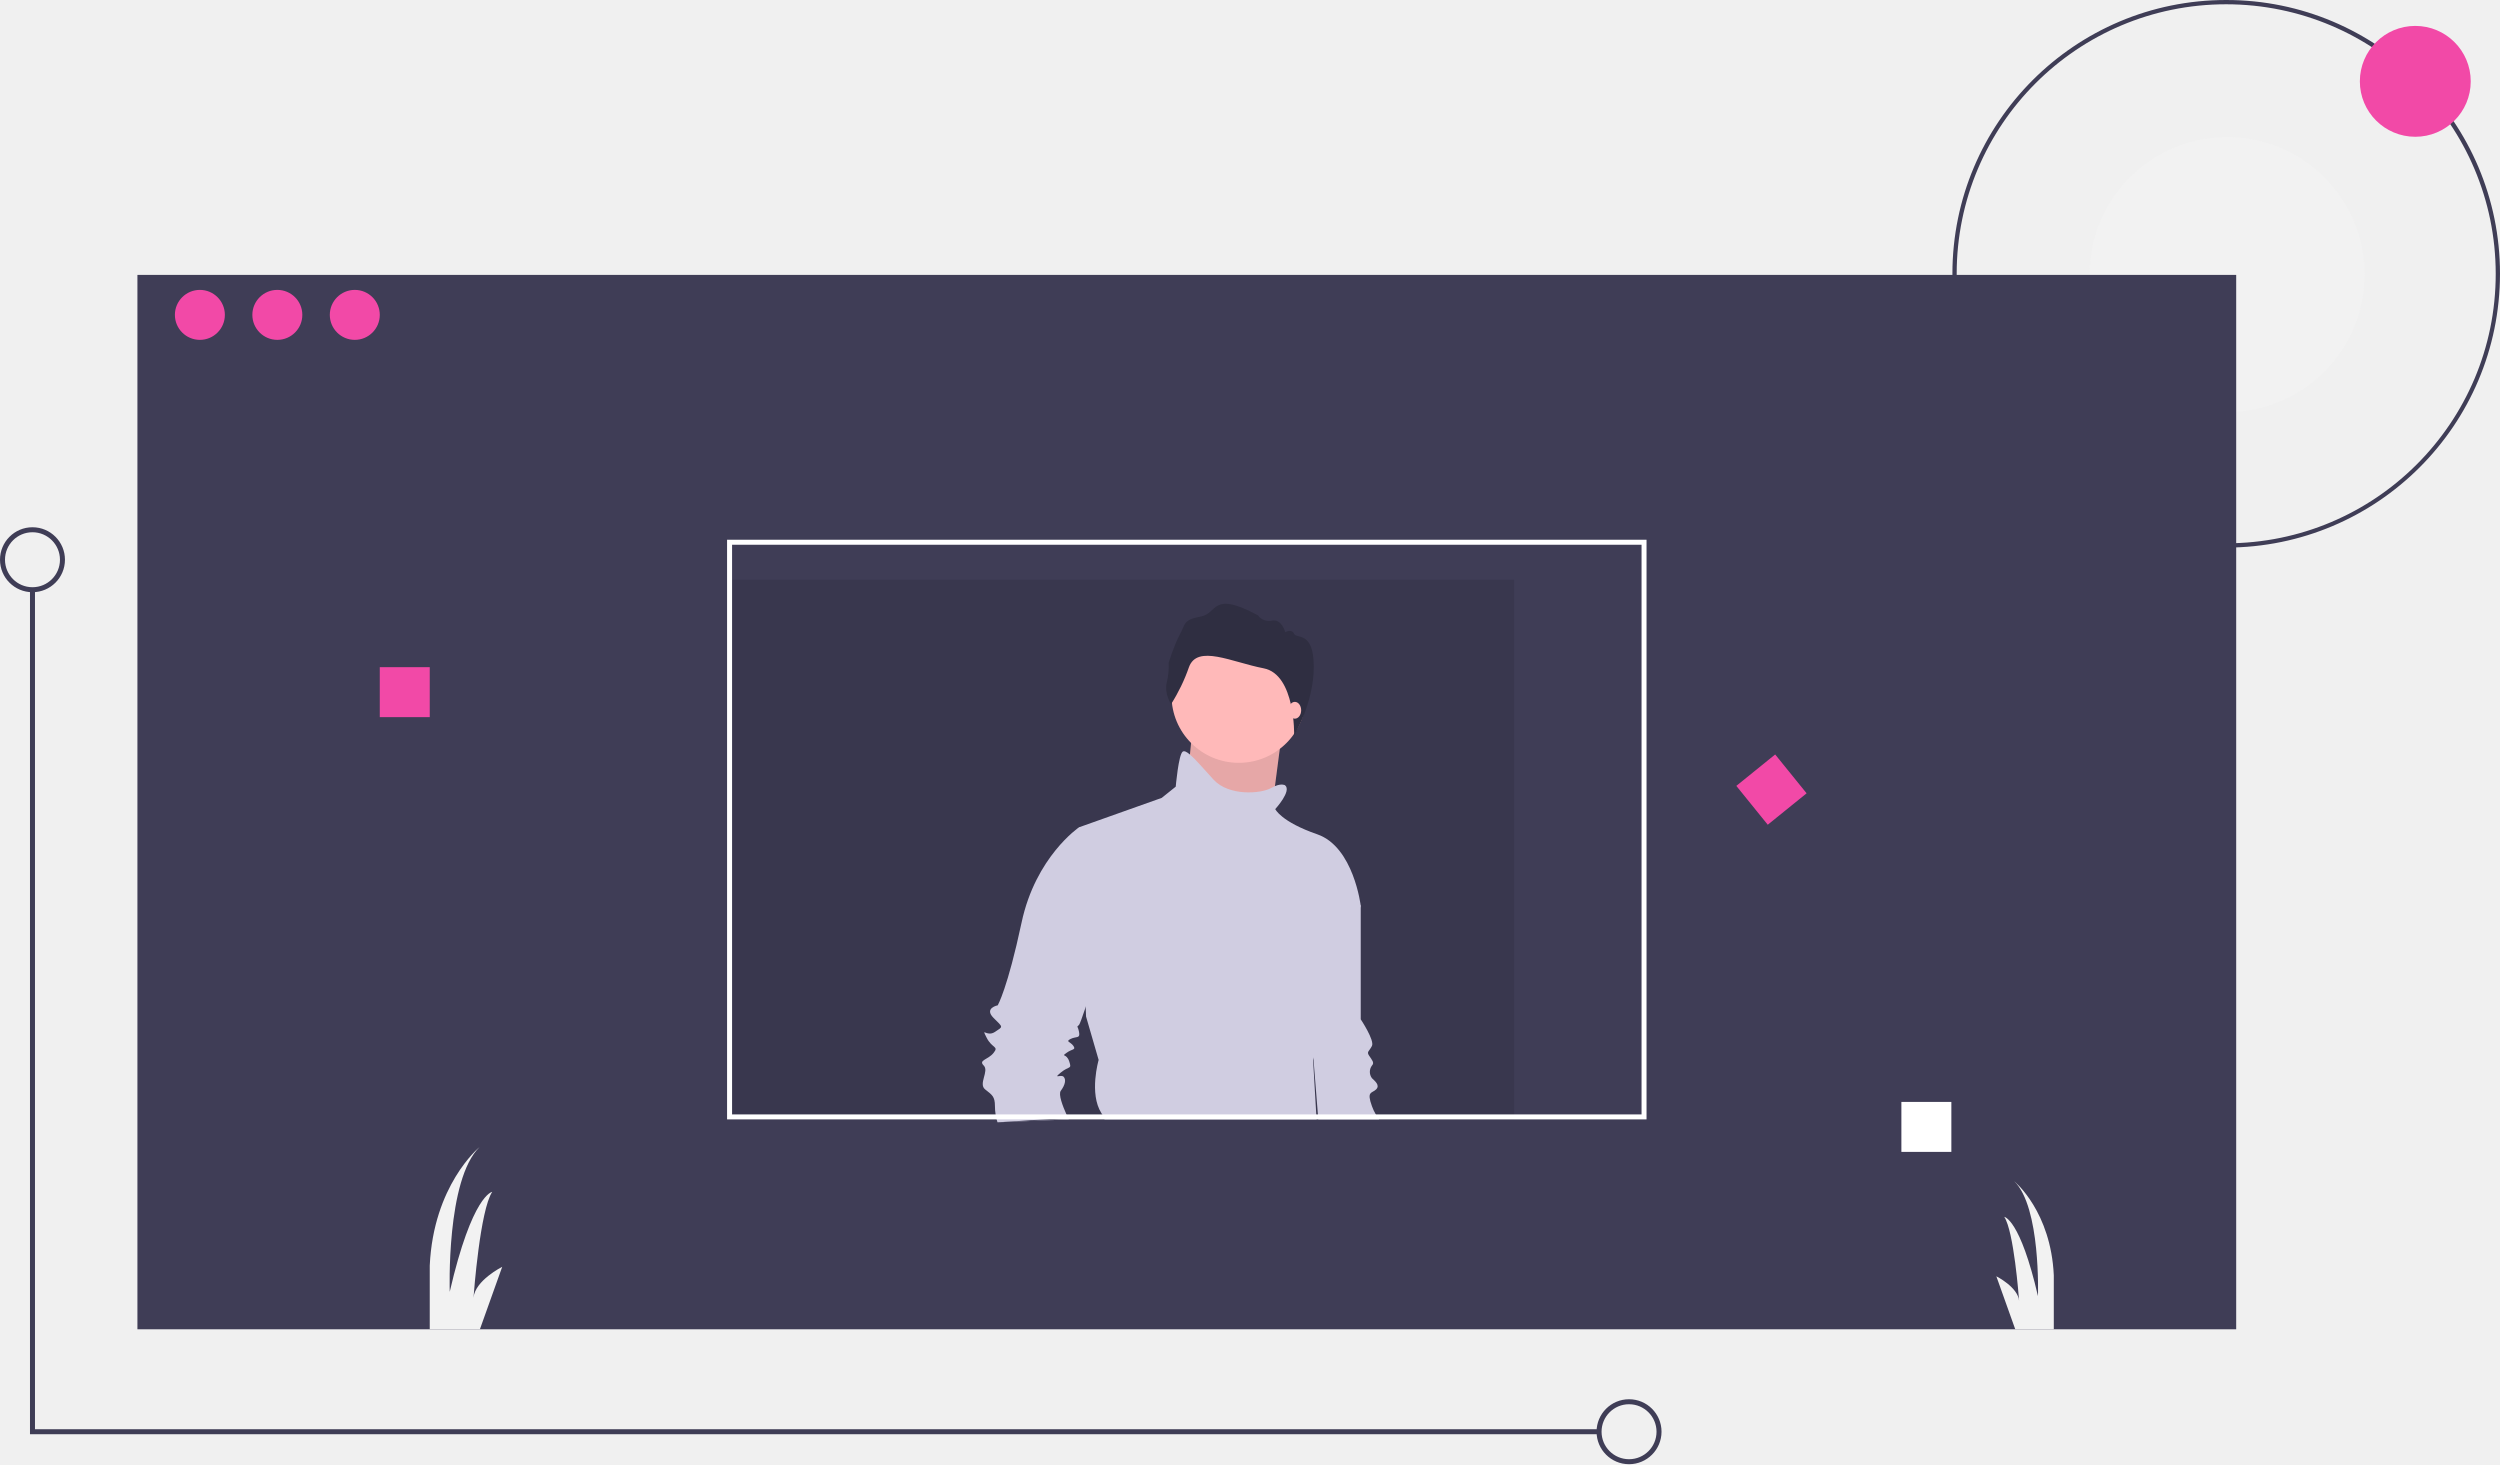
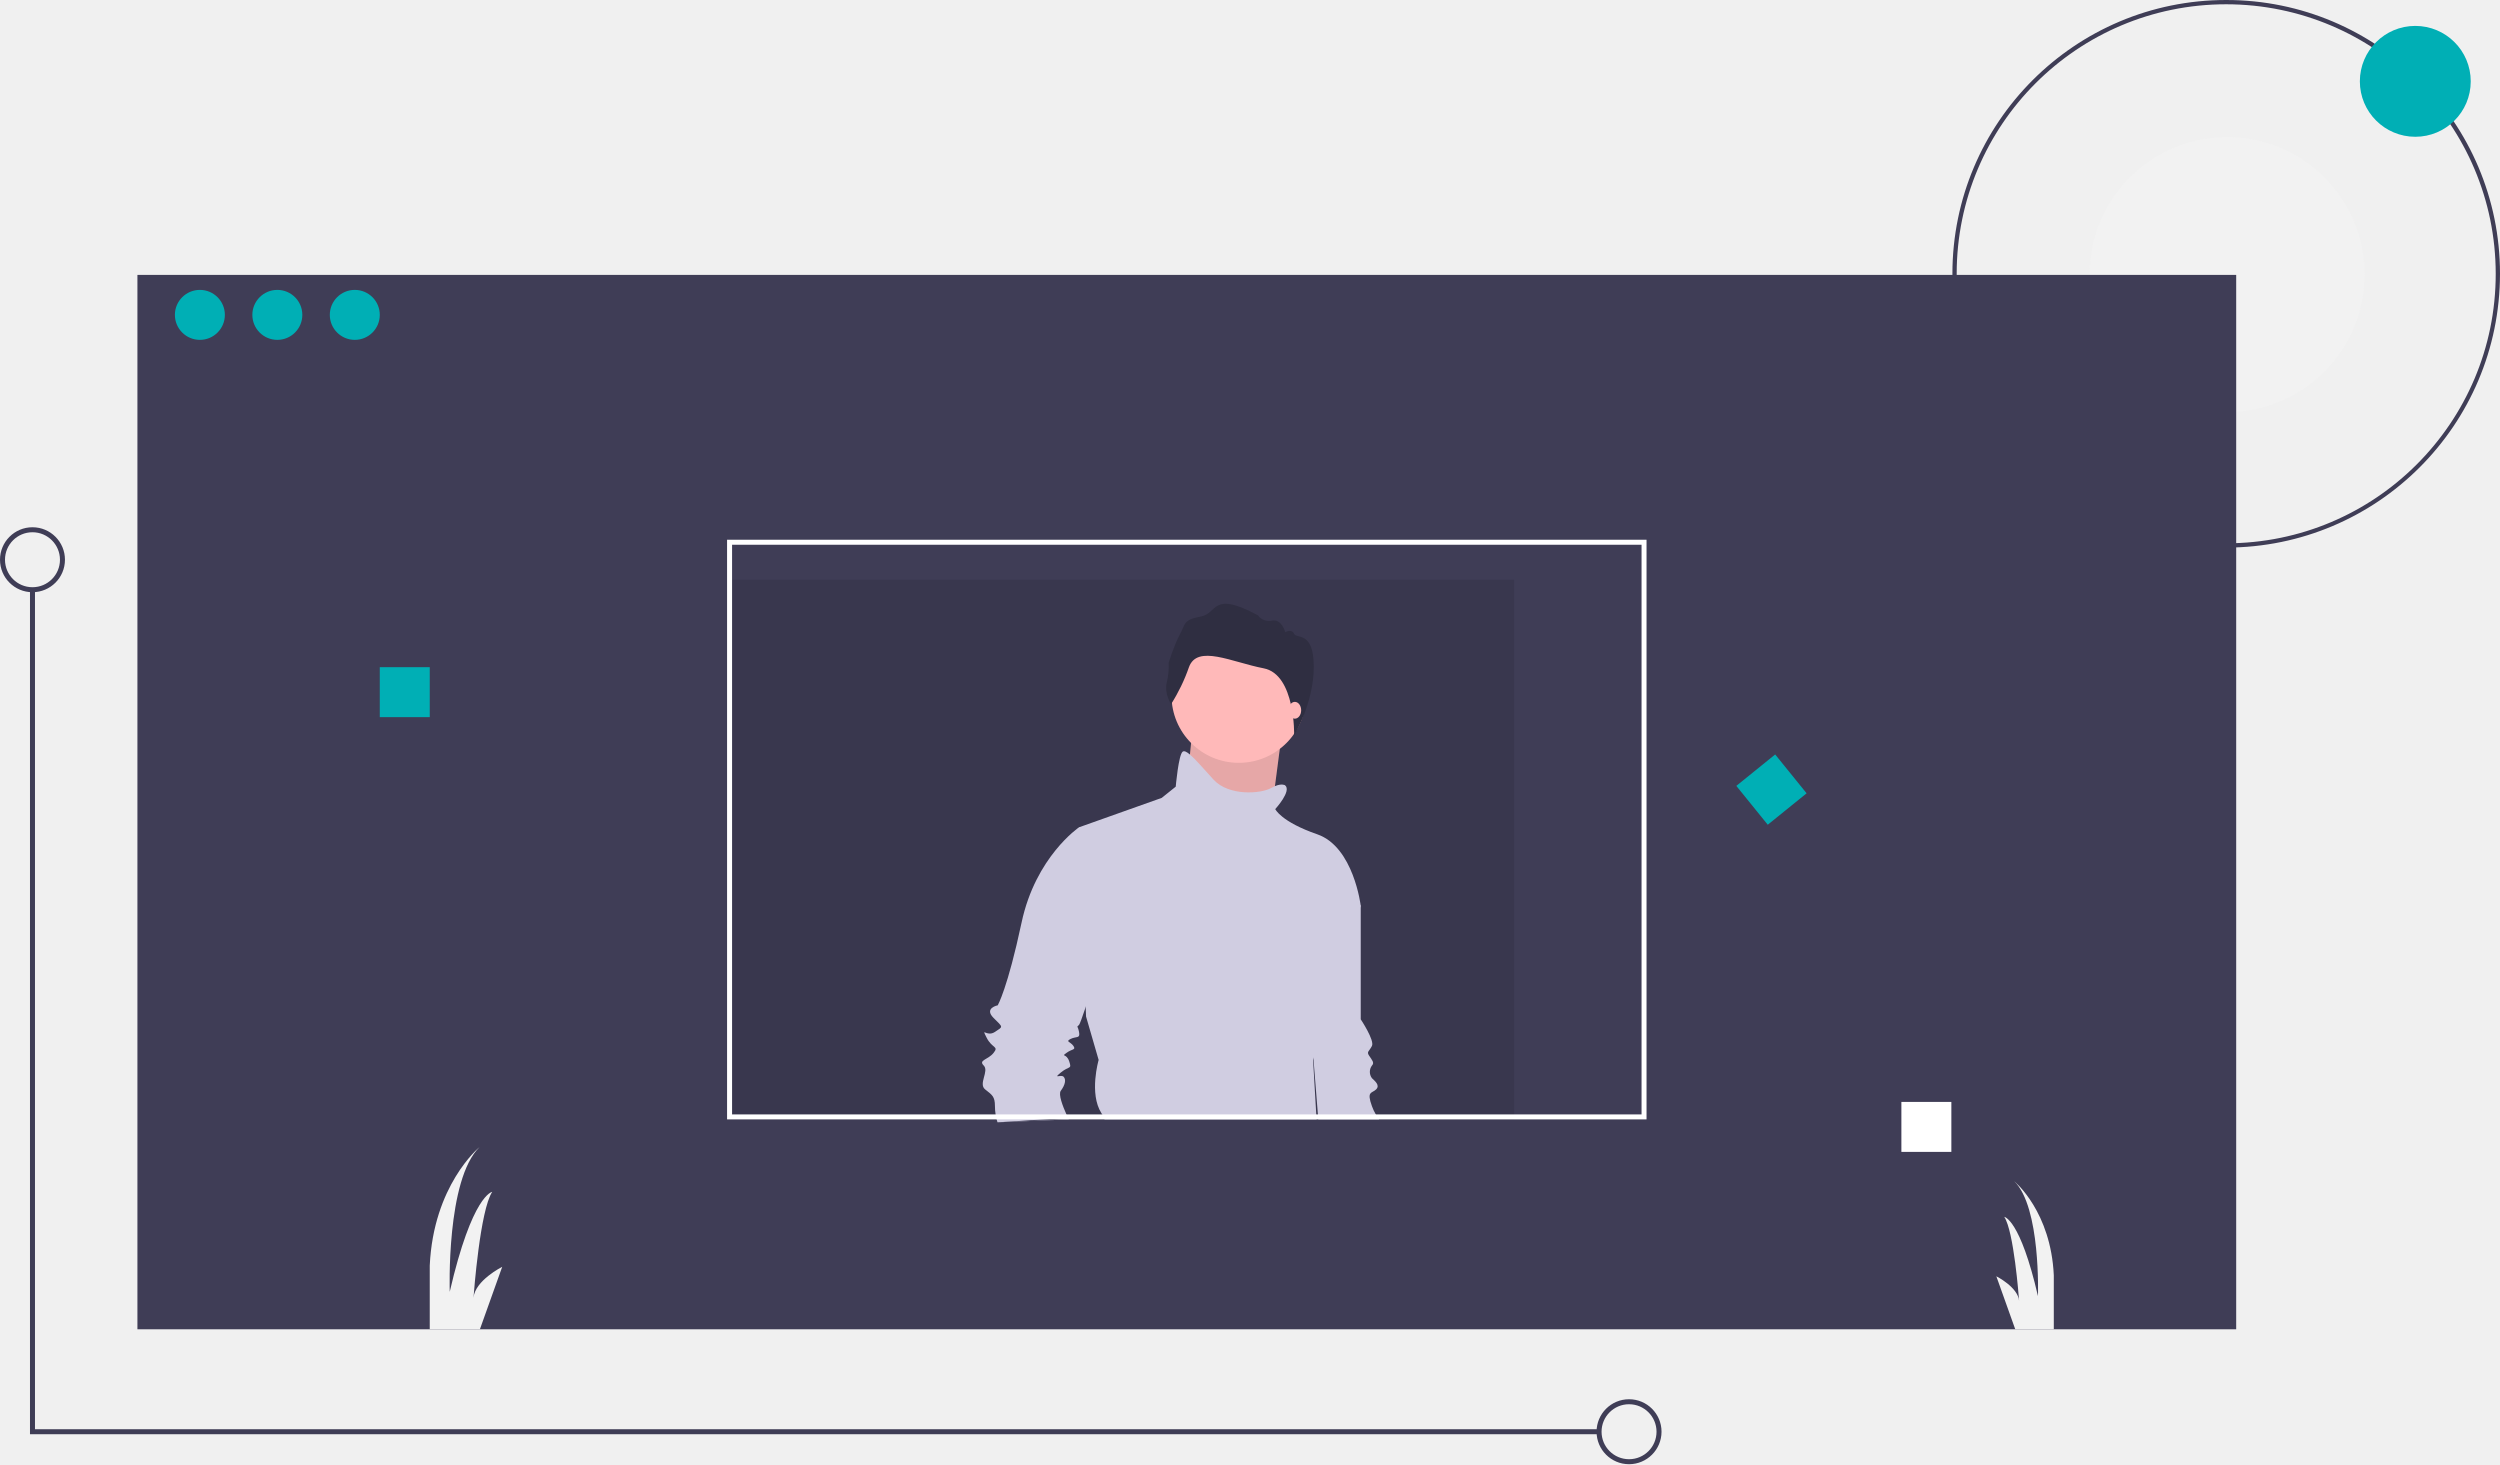
<svg xmlns="http://www.w3.org/2000/svg" id="e07c9319-842b-449a-9f57-029d5804b779" data-name="Layer 1" width="1168.75" height="684.517" viewBox="0 0 1168.75 684.517">
  <path d="M1056.375,363.742a128,128,0,1,1,128-128A128.145,128.145,0,0,1,1056.375,363.742Zm0-254a126,126,0,1,0,126,126A126.143,126.143,0,0,0,1056.375,109.742Z" transform="translate(-15.625 -107.7417)" fill="#3f3d56" />
  <circle cx="1041.179" cy="128.367" r="64.273" fill="#f2f2f2" />
  <rect x="64.244" y="128.517" width="981.176" height="492.924" fill="#3f3d56" />
  <rect x="339.908" y="271.021" width="367.941" height="252.303" opacity="0.1" />
-   <circle cx="1129.149" cy="38.028" r="25.917" fill="#f249a7" />
-   <circle cx="93.445" cy="147.206" r="11.681" fill="#f249a7" />
-   <circle cx="129.655" cy="147.206" r="11.681" fill="#f249a7" />
-   <circle cx="165.866" cy="147.206" r="11.681" fill="#f249a7" />
-   <rect x="177.546" y="311.903" width="23.361" height="23.361" fill="#f249a7" />
+   <circle cx="1129.149" cy="38.028" r="25.917" fill="#00afb5" />
+   <circle cx="93.445" cy="147.206" r="11.681" fill="#00afb5" />
+   <circle cx="129.655" cy="147.206" r="11.681" fill="#00afb5" />
+   <circle cx="165.866" cy="147.206" r="11.681" fill="#00afb5" />
+   <rect x="177.546" y="311.903" width="23.361" height="23.361" fill="#00afb5" />
  <rect x="888.899" y="515.147" width="23.361" height="23.361" fill="#fff" />
-   <rect x="832.104" y="465.199" width="23.361" height="23.361" transform="translate(-127.7592 529.1579) rotate(-38.97687)" fill="#f249a7" />
+   <rect x="832.104" y="465.199" width="23.361" height="23.361" transform="translate(-127.7592 529.1579) rotate(-38.97687)" fill="#00afb5" />
  <polygon points="747.563 670.5 14.017 670.5 14.017 275.693 16.353 275.693 16.353 668.164 747.563 668.164 747.563 670.5" fill="#3f3d56" />
  <path d="M777.205,792.258a15.185,15.185,0,1,1,15.185-15.185A15.202,15.202,0,0,1,777.205,792.258Zm0-28.034a12.849,12.849,0,1,0,12.849,12.849A12.863,12.863,0,0,0,777.205,764.225Z" transform="translate(-15.625 -107.7417)" fill="#3f3d56" />
  <path d="M30.81,384.603a15.185,15.185,0,1,1,15.185-15.185A15.202,15.202,0,0,1,30.81,384.603Zm0-28.034a12.849,12.849,0,1,0,12.849,12.849A12.863,12.863,0,0,0,30.81,356.569Z" transform="translate(-15.625 -107.7417)" fill="#3f3d56" />
  <path d="M250.407,699.981l-10.431,29.202H216.533V699.397c1.729-37.366,22.696-54.934,23.35-55.472-15.757,15.197-14.005,67.736-14.005,67.736,10.513-45.555,19.857-46.723,19.857-46.723-5.653,8.492-8.574,47.12-8.749,49.526C237.686,706.347,250.407,699.981,250.407,699.981Z" transform="translate(-15.625 -107.7417)" fill="#f2f2f2" />
  <path d="M975.776,703.952v25.23H957.753l-8.842-24.775S958.991,709.454,959.552,715.89c-.14-1.986-2.453-32.542-6.938-39.27,0,0,7.417.923,15.757,37.051,0,0,1.378-41.665-11.108-53.719C957.788,660.383,974.41,674.307,975.776,703.952Z" transform="translate(-15.625 -107.7417)" fill="#f2f2f2" />
  <path d="M660.34,631.06H631.93l-.19-2.33-2.07-25.97v-.01l-2.15-27,13.11-55.69,11.14,11.14V584.27s6.55,9.83,5.24,12.45-2.62,2.62-1.31,4.58c1.31,1.97,2.62,3.28,1.31,4.59a4.92,4.92,0,0,0,0,5.9c1.31,1.31,3.93,3.27,1.96,5.24-1.96,1.96-4.58.65-1.96,7.86a23.001,23.001,0,0,0,1.8,3.84A25.502,25.502,0,0,0,660.34,631.06Z" transform="translate(-15.625 -107.7417)" fill="#d0cde1" />
  <polygon points="557.189 343.847 553.258 383.159 593.225 389.056 596.173 366.452 599.122 343.847 557.189 343.847" fill="#ffb9b9" />
  <polygon points="557.189 343.847 553.258 383.159 593.225 389.056 596.173 366.452 599.122 343.847 557.189 343.847" opacity="0.1" />
  <circle cx="579.138" cy="325.174" r="31.45" fill="#ffb9b9" />
  <path d="M515.29,631.06c-.11-.23-.23-.47-.35-.73-.23-.49-.48-1.02-.75-1.6-1.74-3.88-3.87-9.4-2.64-11.05,1.97-2.62,2.62-5.24,1.31-6.55s-5.24,1.31-1.31-1.97c3.93-3.27,5.24-1.31,3.93-5.24s-3.93-1.96-1.31-3.93c2.62-1.96,4.59-1.31,3.28-3.27-1.31-1.97-3.93-1.97-1.31-3.28s4.59,0,3.93-3.28c-.66-3.27-1.31-1.96,0-3.27.34-.34,1.53-3.64,3.12-8.35,4.45-13.31,11.95-37.86,11.95-38.83,0-1.31-10.48-42.58-10.48-42.58l-4.59-2.63s-20.31,13.76-26.86,44.56c-6.56,30.79-11.14,38.66-11.14,38.66s-6.55,1.31-1.97,5.89c4.59,4.59,4.59,3.93.66,6.55s-6.55-2.62-3.93,2.62c2.62,5.25,5.89,3.94,3.27,7.21-2.62,3.28-7.2,3.28-4.58,5.9s-2.62,8.52.65,11.14c3.28,2.62,4.59,3.27,4.59,7.86a24.268,24.268,0,0,0,.31,3.84,19.597,19.597,0,0,0,.48,2.33c.15.61.3,1.07.4,1.36Z" transform="translate(-15.625 -107.7417)" fill="#d0cde1" />
  <polygon points="499.665 523.318 502.335 523.318 502.475 522.388 499.315 522.588 487.825 523.318 466.325 524.678 499.665 523.318" fill="#3f3d56" />
  <path d="M529.24,603.27l-5.89-20.31-.16-4.42-3.12-84.04,38.66-13.75L565.28,475.5s1.31-15.07,3.28-16.38c.71-.47,1.85.08,3.36,1.36,2.65,2.25,6.45,6.74,11.05,11.75,7.21,7.86,22.28,6.55,26.86,3.93a15.468,15.468,0,0,1,1.83-.91c3.29-1.36,4.72-.4,4.72-.4,3.28,2.62-4.58,11.14-4.58,11.14s2.62,5.89,19.65,11.79c17.04,5.9,20.32,33.42,20.32,33.42s-20.32,55.03-19.66,58.96c.56,3.37-1.76,10.59-2.44,12.59v.01c-.11.32-.18.51-.18.51l1.49,25.46.14,2.33H532.01a13.478,13.478,0,0,0-1.11-2.33c-.11-.18-.23-.37-.35-.56C524.66,618.99,529.24,603.27,529.24,603.27Z" transform="translate(-15.625 -107.7417)" fill="#d0cde1" />
  <path d="M563.095,436.944s-3.266-4.899-2.01-10.174a30.837,30.837,0,0,0,.879-9.17s2.638-8.542,5.276-13.315,1.382-6.783,9.672-8.29,4.899-12.31,26.755-.628a6.41,6.41,0,0,0,6.657,2.512c4.522-.879,6.155,5.401,6.155,5.401s3.015-1.759,4.145.754,9.191-1.508,9.191,15.45-9.173,32.105-9.173,32.105.672-28.524-14.275-31.414-31.026-11.305-34.92-.502A82.35,82.35,0,0,1,563.095,436.944Z" transform="translate(-15.625 -107.7417)" fill="#2f2e41" />
  <ellipse cx="605.346" cy="332.054" rx="2.948" ry="3.931" fill="#ffb9b9" />
  <path d="M355.53,360.07V631.06H785.38V360.07ZM783.05,628.73H357.87V362.41H783.05Z" transform="translate(-15.625 -107.7417)" fill="#fff" />
</svg>
